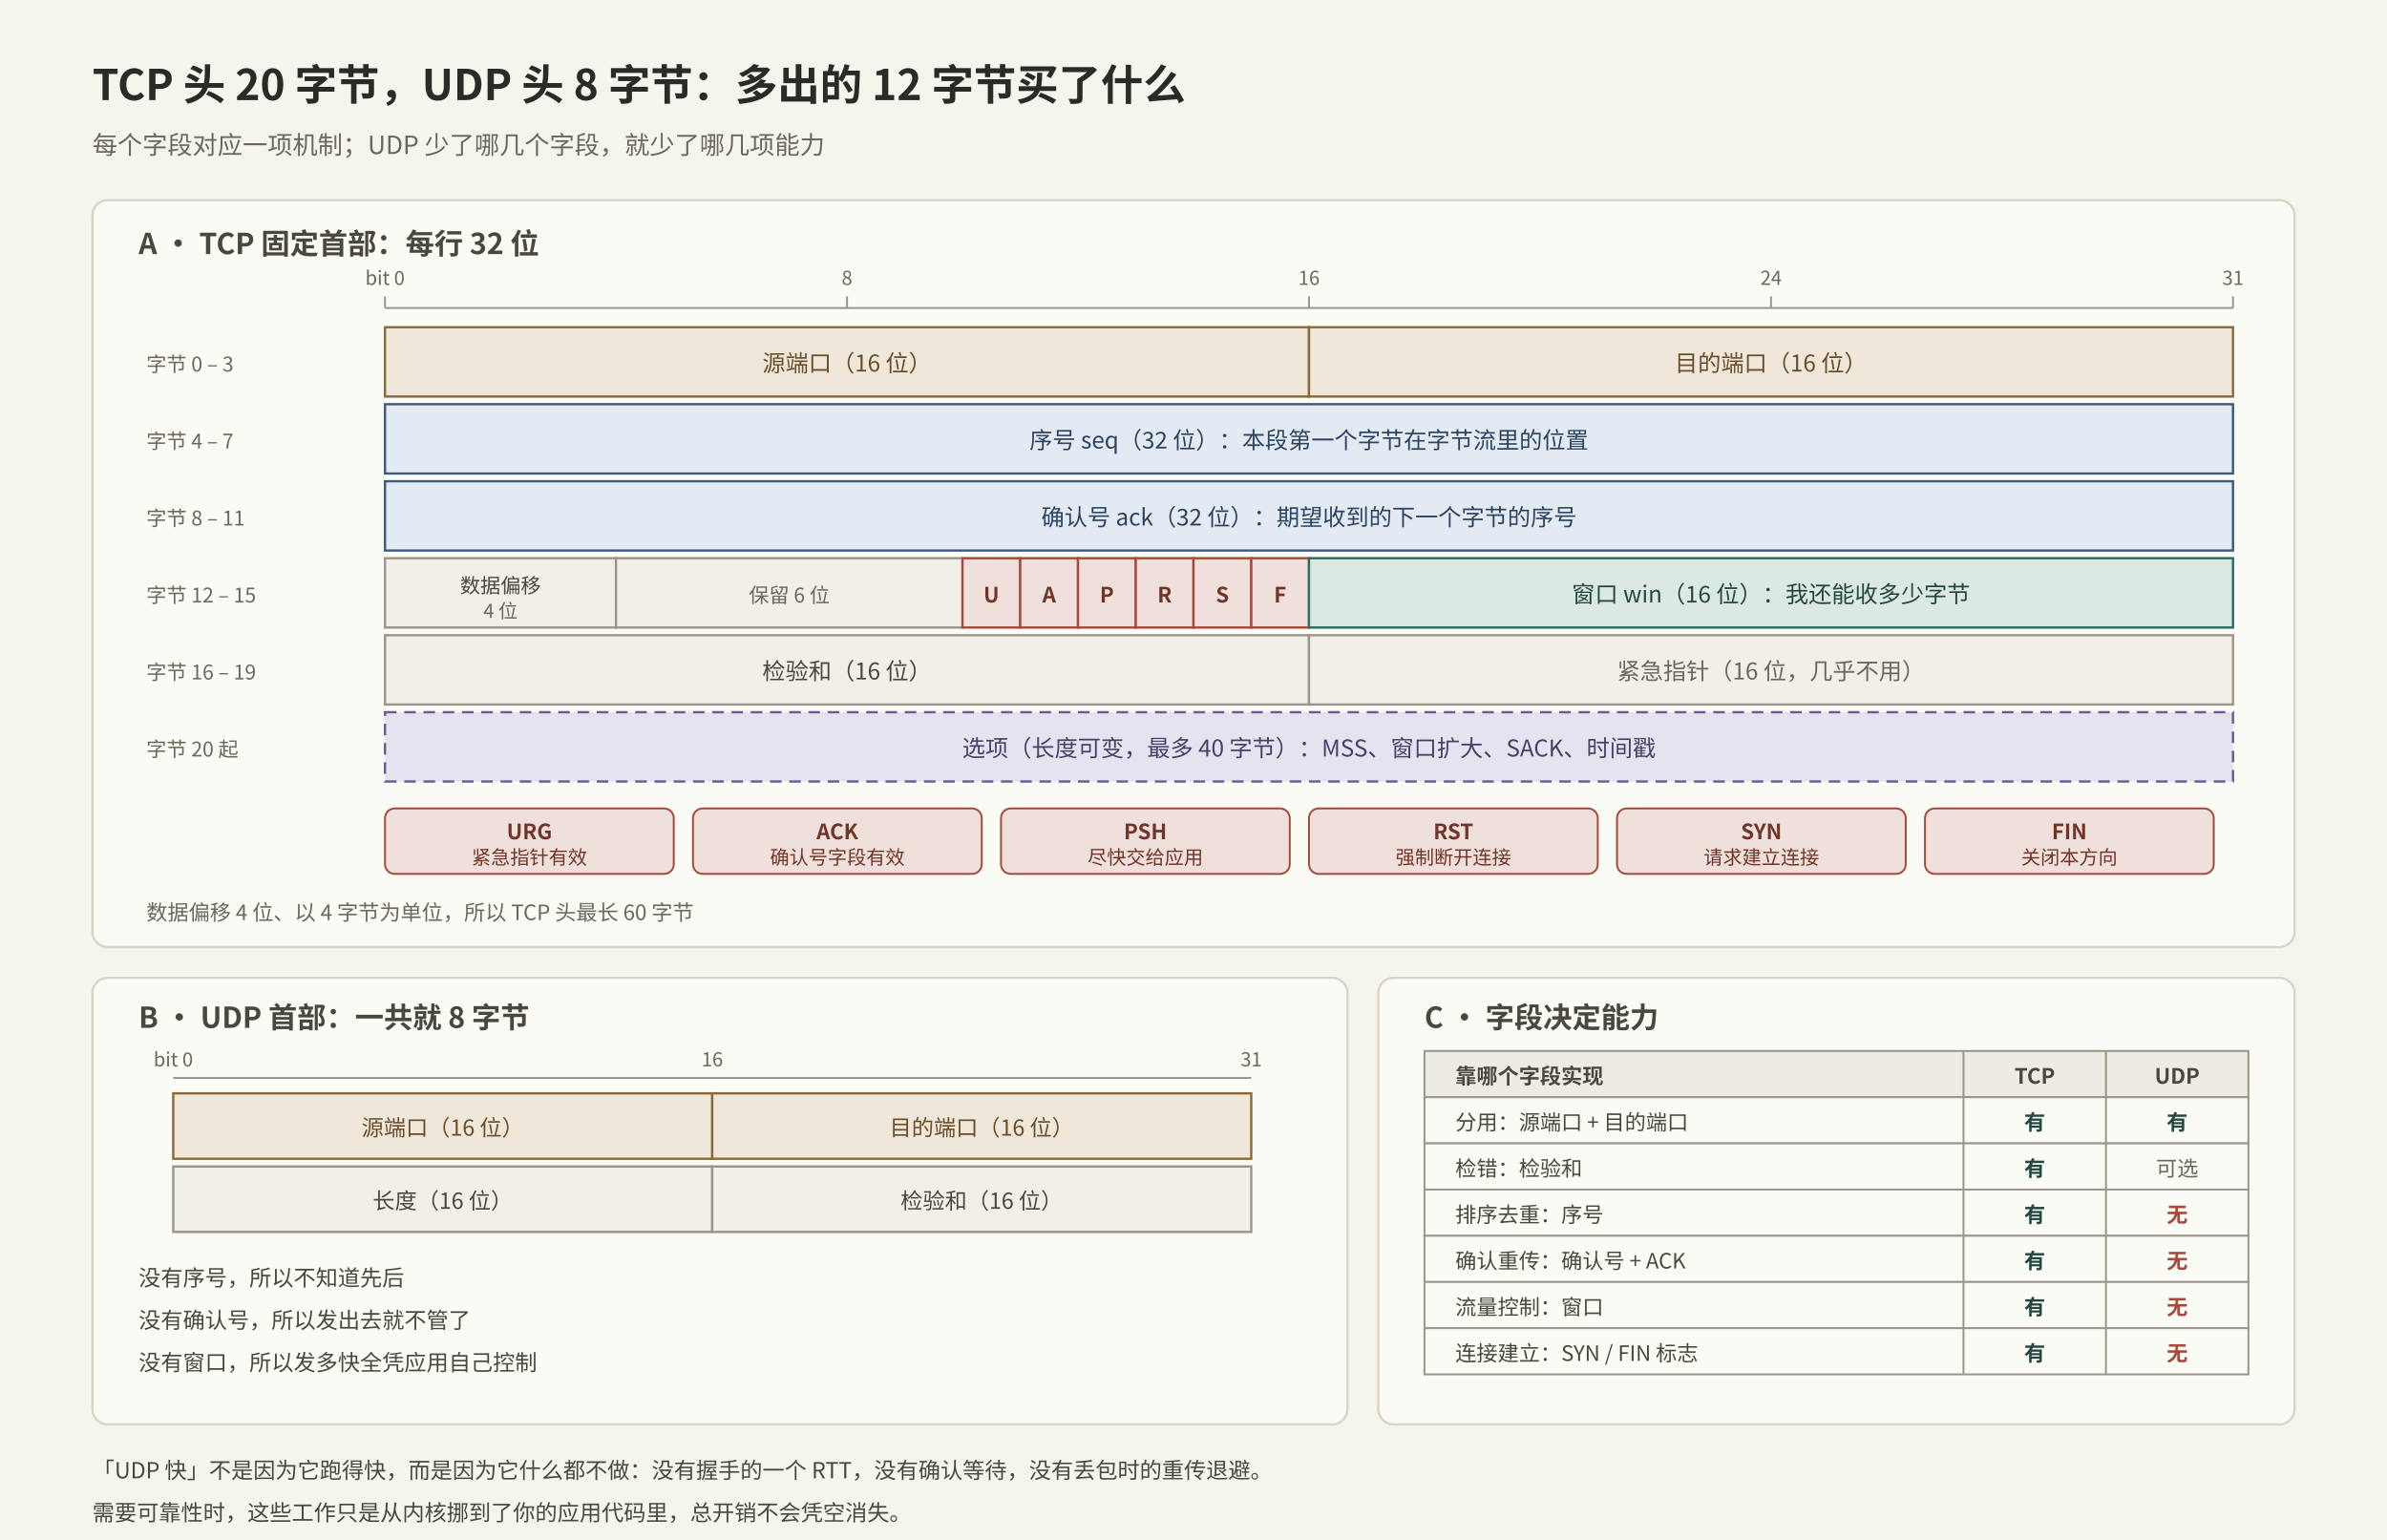
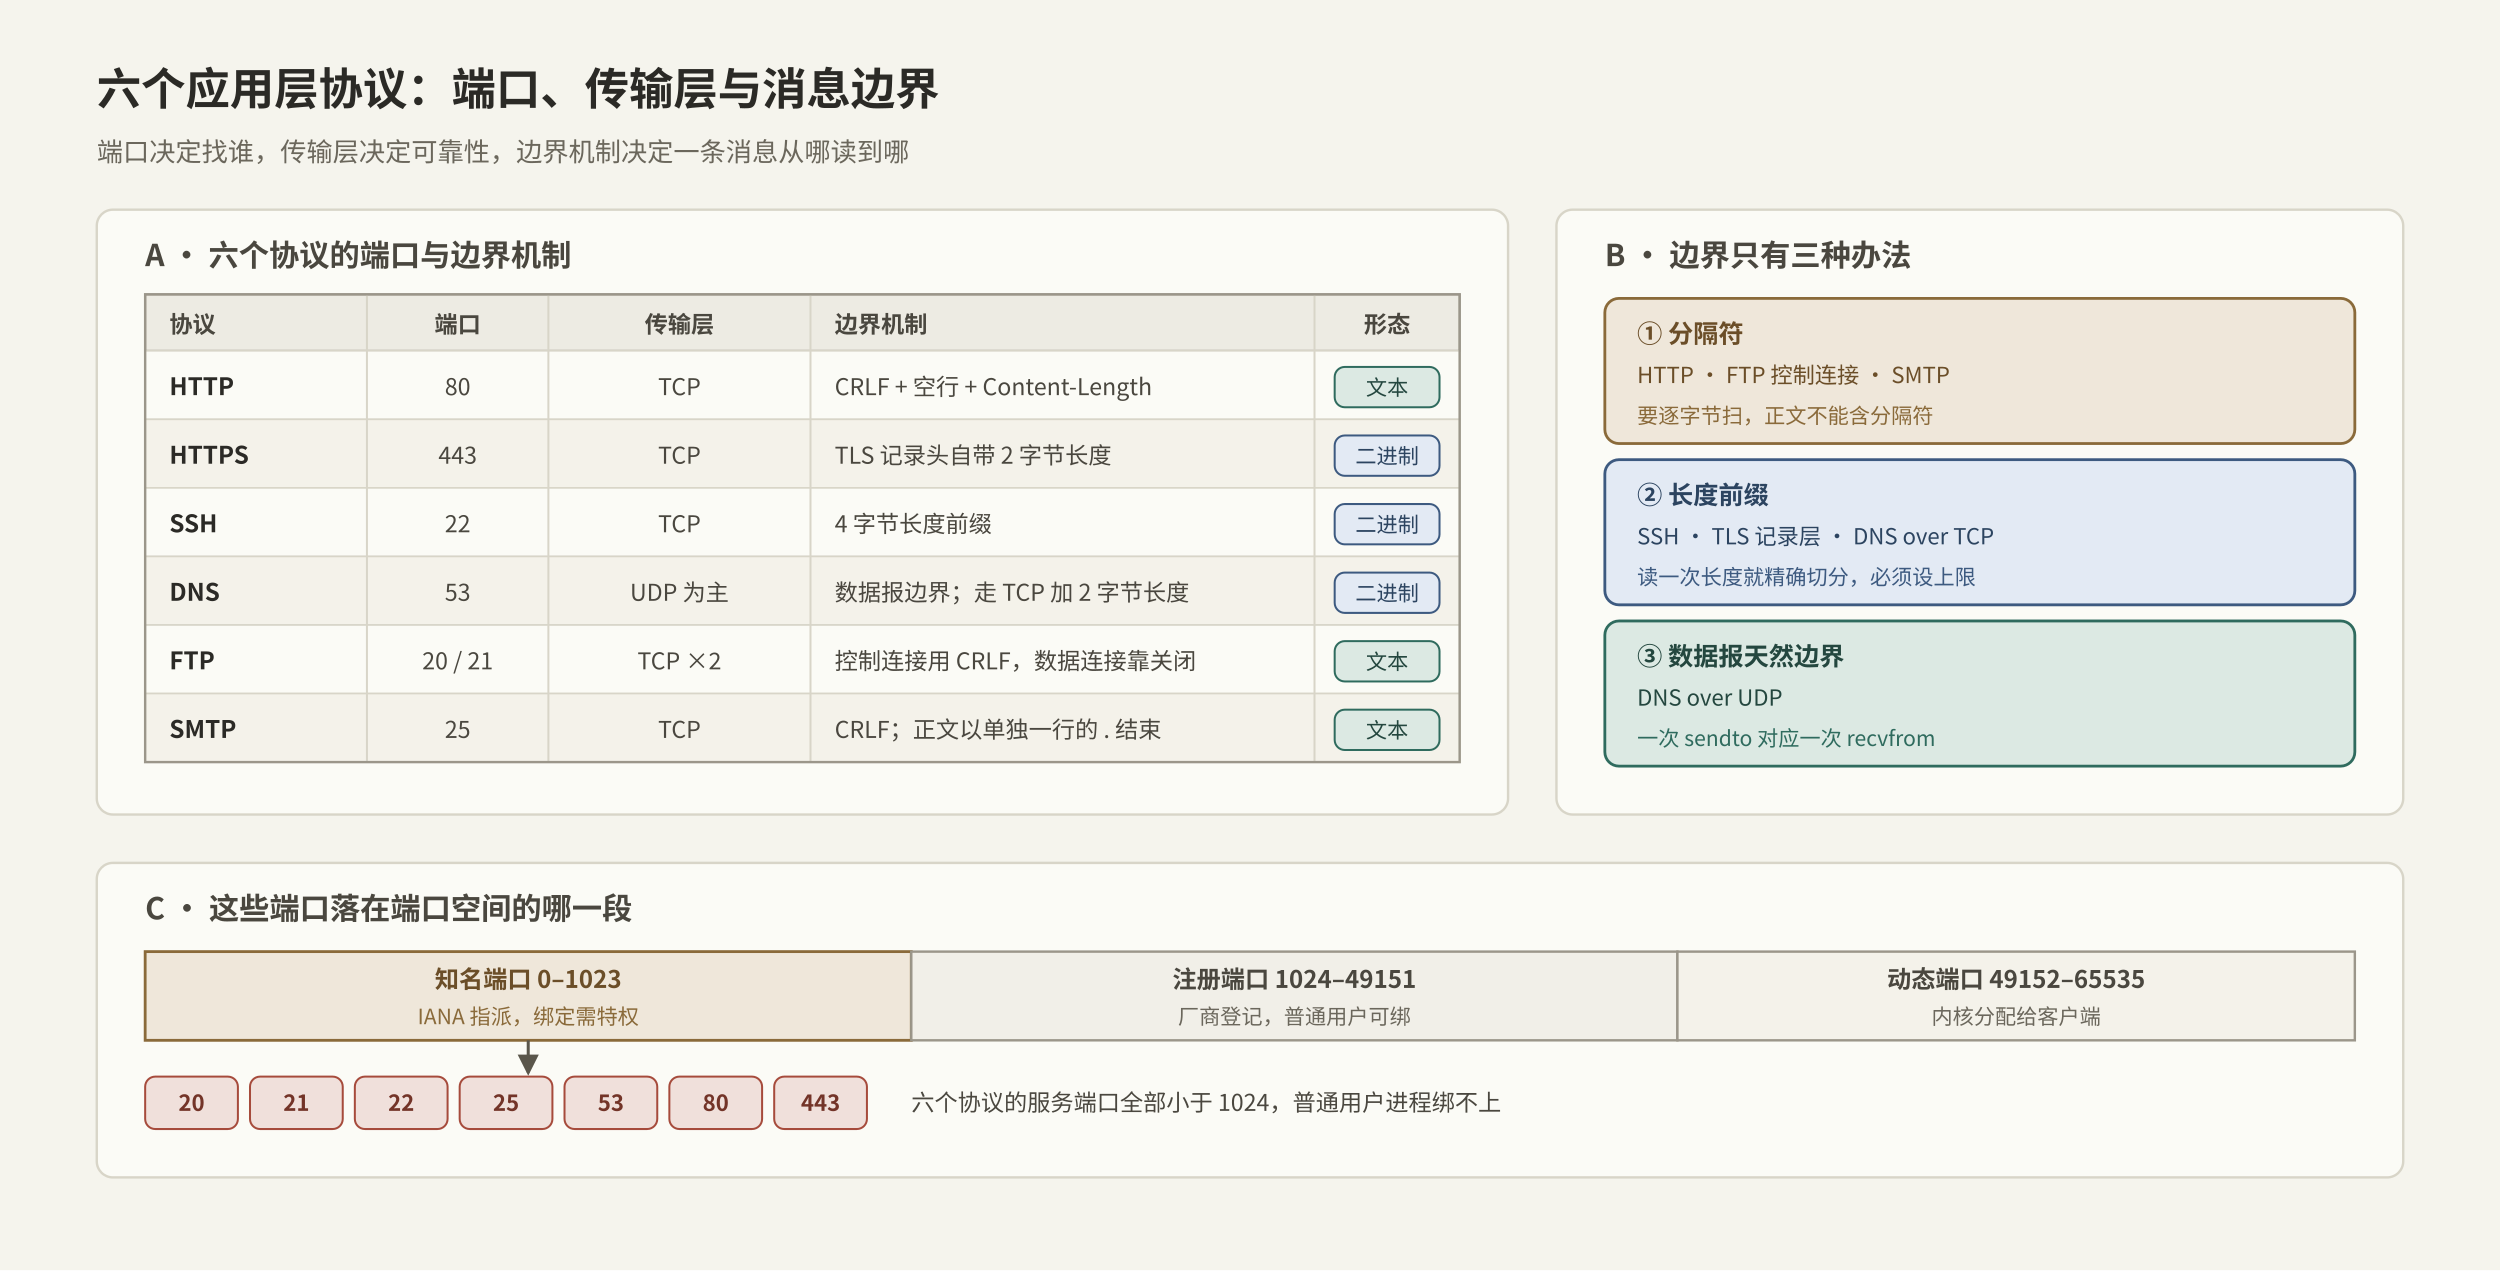
- <svg xmlns="http://www.w3.org/2000/svg" viewBox="0 0 1240 800" font-family="'PingFang SC','Hiragino Sans GB','Microsoft YaHei','Noto Sans CJK SC',sans-serif">
-   <rect x="0" y="0" width="1240" height="800" fill="rgb(245, 244, 237)" />
-   <text x="48" y="52" font-size="22" font-weight="700" fill="#2B2A26">TCP 头 20 字节，UDP 头 8 字节：多出的 12 字节买了什么</text>
-   <text x="48" y="80" font-size="13" fill="#6B675C">每个字段对应一项机制；UDP 少了哪几个字段，就少了哪几项能力</text>
-   <rect x="48" y="104" width="1144" height="388" rx="8" fill="#FBFBF6" stroke="#D8D5C8" stroke-width="1.2" />
-   <text x="72" y="132" font-size="15" font-weight="700" fill="#4A473F">A · TCP 固定首部：每行 32 位</text>
-   <line x1="200" y1="160" x2="1160" y2="160" stroke="#9B968A" stroke-width="1" />
-   <line x1="200" y1="154" x2="200" y2="160" stroke="#9B968A" stroke-width="1" />
-   <line x1="440" y1="154" x2="440" y2="160" stroke="#9B968A" stroke-width="1" />
-   <line x1="680" y1="154" x2="680" y2="160" stroke="#9B968A" stroke-width="1" />
-   <line x1="920" y1="154" x2="920" y2="160" stroke="#9B968A" stroke-width="1" />
-   <line x1="1160" y1="154" x2="1160" y2="160" stroke="#9B968A" stroke-width="1" />
-   <text x="200" y="148" font-size="10" fill="#6B675C" text-anchor="middle">bit 0</text>
-   <text x="440" y="148" font-size="10" fill="#6B675C" text-anchor="middle">8</text>
-   <text x="680" y="148" font-size="10" fill="#6B675C" text-anchor="middle">16</text>
-   <text x="920" y="148" font-size="10" fill="#6B675C" text-anchor="middle">24</text>
-   <text x="1160" y="148" font-size="10" fill="#6B675C" text-anchor="middle">31</text>
-   <text x="76" y="193" font-size="10.5" fill="#6B675C">字节 0 – 3</text>
-   <rect x="200" y="170" width="480" height="36" fill="#EFE7DA" stroke="#8A6A3A" stroke-width="1.2" />
-   <text x="440" y="193" font-size="12" fill="#6B4E28" text-anchor="middle">源端口（16 位）</text>
-   <rect x="680" y="170" width="480" height="36" fill="#EFE7DA" stroke="#8A6A3A" stroke-width="1.2" />
-   <text x="920" y="193" font-size="12" fill="#6B4E28" text-anchor="middle">目的端口（16 位）</text>
-   <text x="76" y="233" font-size="10.5" fill="#6B675C">字节 4 – 7</text>
-   <rect x="200" y="210" width="960" height="36" fill="#E3EAF4" stroke="#3D5A80" stroke-width="1.2" />
-   <text x="680" y="233" font-size="12" fill="#2C4460" text-anchor="middle">序号 seq（32 位）：本段第一个字节在字节流里的位置</text>
-   <text x="76" y="273" font-size="10.5" fill="#6B675C">字节 8 – 11</text>
-   <rect x="200" y="250" width="960" height="36" fill="#E3EAF4" stroke="#3D5A80" stroke-width="1.2" />
-   <text x="680" y="273" font-size="12" fill="#2C4460" text-anchor="middle">确认号 ack（32 位）：期望收到的下一个字节的序号</text>
-   <text x="76" y="313" font-size="10.5" fill="#6B675C">字节 12 – 15</text>
-   <rect x="200" y="290" width="120" height="36" fill="#F1EFE8" stroke="#9B968A" stroke-width="1.2" />
-   <text x="260" y="308" font-size="10.5" fill="#4A473F" text-anchor="middle">数据偏移</text>
-   <text x="260" y="321" font-size="10" fill="#6B675C" text-anchor="middle">4 位</text>
-   <rect x="320" y="290" width="180" height="36" fill="#F1EFE8" stroke="#9B968A" stroke-width="1.2" />
-   <text x="410" y="313" font-size="10.5" fill="#6B675C" text-anchor="middle">保留 6 位</text>
-   <rect x="500" y="290" width="30" height="36" fill="#F0E0DB" stroke="#A64B3C" stroke-width="1.2" />
-   <text x="515" y="313" font-size="11" font-weight="700" fill="#733428" text-anchor="middle">U</text>
-   <rect x="530" y="290" width="30" height="36" fill="#F0E0DB" stroke="#A64B3C" stroke-width="1.2" />
-   <text x="545" y="313" font-size="11" font-weight="700" fill="#733428" text-anchor="middle">A</text>
-   <rect x="560" y="290" width="30" height="36" fill="#F0E0DB" stroke="#A64B3C" stroke-width="1.2" />
-   <text x="575" y="313" font-size="11" font-weight="700" fill="#733428" text-anchor="middle">P</text>
-   <rect x="590" y="290" width="30" height="36" fill="#F0E0DB" stroke="#A64B3C" stroke-width="1.2" />
-   <text x="605" y="313" font-size="11" font-weight="700" fill="#733428" text-anchor="middle">R</text>
-   <rect x="620" y="290" width="30" height="36" fill="#F0E0DB" stroke="#A64B3C" stroke-width="1.2" />
-   <text x="635" y="313" font-size="11" font-weight="700" fill="#733428" text-anchor="middle">S</text>
-   <rect x="650" y="290" width="30" height="36" fill="#F0E0DB" stroke="#A64B3C" stroke-width="1.2" />
-   <text x="665" y="313" font-size="11" font-weight="700" fill="#733428" text-anchor="middle">F</text>
-   <rect x="680" y="290" width="480" height="36" fill="#DCE9E3" stroke="#2F6B5E" stroke-width="1.2" />
-   <text x="920" y="313" font-size="12" fill="#24473F" text-anchor="middle">窗口 win（16 位）：我还能收多少字节</text>
-   <text x="76" y="353" font-size="10.5" fill="#6B675C">字节 16 – 19</text>
-   <rect x="200" y="330" width="480" height="36" fill="#F1EFE8" stroke="#9B968A" stroke-width="1.2" />
-   <text x="440" y="353" font-size="12" fill="#4A473F" text-anchor="middle">检验和（16 位）</text>
-   <rect x="680" y="330" width="480" height="36" fill="#F1EFE8" stroke="#9B968A" stroke-width="1.2" />
-   <text x="920" y="353" font-size="12" fill="#6B675C" text-anchor="middle">紧急指针（16 位，几乎不用）</text>
-   <text x="76" y="393" font-size="10.5" fill="#6B675C">字节 20 起</text>
-   <rect x="200" y="370" width="960" height="36" fill="#E7E2EF" stroke="#6B5B95" stroke-width="1.2" stroke-dasharray="6 4" />
-   <text x="680" y="393" font-size="12" fill="#4A3F68" text-anchor="middle">选项（长度可变，最多 40 字节）：MSS、窗口扩大、SACK、时间戳</text>
-   <rect x="200" y="420" width="150" height="34" rx="5" fill="#F0E0DB" stroke="#A64B3C" stroke-width="1" />
-   <text x="275" y="436" font-size="11" font-weight="700" fill="#733428" text-anchor="middle">URG</text>
-   <text x="275" y="449" font-size="10" fill="#733428" text-anchor="middle">紧急指针有效</text>
-   <rect x="360" y="420" width="150" height="34" rx="5" fill="#F0E0DB" stroke="#A64B3C" stroke-width="1" />
-   <text x="435" y="436" font-size="11" font-weight="700" fill="#733428" text-anchor="middle">ACK</text>
-   <text x="435" y="449" font-size="10" fill="#733428" text-anchor="middle">确认号字段有效</text>
-   <rect x="520" y="420" width="150" height="34" rx="5" fill="#F0E0DB" stroke="#A64B3C" stroke-width="1" />
-   <text x="595" y="436" font-size="11" font-weight="700" fill="#733428" text-anchor="middle">PSH</text>
-   <text x="595" y="449" font-size="10" fill="#733428" text-anchor="middle">尽快交给应用</text>
-   <rect x="680" y="420" width="150" height="34" rx="5" fill="#F0E0DB" stroke="#A64B3C" stroke-width="1" />
-   <text x="755" y="436" font-size="11" font-weight="700" fill="#733428" text-anchor="middle">RST</text>
-   <text x="755" y="449" font-size="10" fill="#733428" text-anchor="middle">强制断开连接</text>
-   <rect x="840" y="420" width="150" height="34" rx="5" fill="#F0E0DB" stroke="#A64B3C" stroke-width="1" />
-   <text x="915" y="436" font-size="11" font-weight="700" fill="#733428" text-anchor="middle">SYN</text>
-   <text x="915" y="449" font-size="10" fill="#733428" text-anchor="middle">请求建立连接</text>
-   <rect x="1000" y="420" width="150" height="34" rx="5" fill="#F0E0DB" stroke="#A64B3C" stroke-width="1" />
-   <text x="1075" y="436" font-size="11" font-weight="700" fill="#733428" text-anchor="middle">FIN</text>
-   <text x="1075" y="449" font-size="10" fill="#733428" text-anchor="middle">关闭本方向</text>
-   <text x="76" y="478" font-size="11" fill="#6B675C">数据偏移 4 位、以 4 字节为单位，所以 TCP 头最长 60 字节</text>
-   <rect x="48" y="508" width="652" height="232" rx="8" fill="#FBFBF6" stroke="#D8D5C8" stroke-width="1.2" />
-   <text x="72" y="534" font-size="15" font-weight="700" fill="#4A473F">B · UDP 首部：一共就 8 字节</text>
-   <line x1="90" y1="560" x2="650" y2="560" stroke="#9B968A" stroke-width="1" />
-   <text x="90" y="554" font-size="10" fill="#6B675C" text-anchor="middle">bit 0</text>
-   <text x="370" y="554" font-size="10" fill="#6B675C" text-anchor="middle">16</text>
-   <text x="650" y="554" font-size="10" fill="#6B675C" text-anchor="middle">31</text>
-   <rect x="90" y="568" width="280" height="34" fill="#EFE7DA" stroke="#8A6A3A" stroke-width="1.2" />
-   <text x="230" y="590" font-size="11.5" fill="#6B4E28" text-anchor="middle">源端口（16 位）</text>
-   <rect x="370" y="568" width="280" height="34" fill="#EFE7DA" stroke="#8A6A3A" stroke-width="1.2" />
-   <text x="510" y="590" font-size="11.5" fill="#6B4E28" text-anchor="middle">目的端口（16 位）</text>
-   <rect x="90" y="606" width="280" height="34" fill="#F1EFE8" stroke="#9B968A" stroke-width="1.2" />
-   <text x="230" y="628" font-size="11.5" fill="#4A473F" text-anchor="middle">长度（16 位）</text>
-   <rect x="370" y="606" width="280" height="34" fill="#F1EFE8" stroke="#9B968A" stroke-width="1.2" />
-   <text x="510" y="628" font-size="11.5" fill="#4A473F" text-anchor="middle">检验和（16 位）</text>
-   <text x="72" y="668" font-size="11.5" fill="#4A473F">没有序号，所以不知道先后</text>
-   <text x="72" y="690" font-size="11.5" fill="#4A473F">没有确认号，所以发出去就不管了</text>
-   <text x="72" y="712" font-size="11.5" fill="#4A473F">没有窗口，所以发多快全凭应用自己控制</text>
-   <rect x="716" y="508" width="476" height="232" rx="8" fill="#FBFBF6" stroke="#D8D5C8" stroke-width="1.2" />
-   <text x="740" y="534" font-size="15" font-weight="700" fill="#4A473F">C · 字段决定能力</text>
-   <rect x="740" y="546" width="428" height="24" fill="#EDEBE3" stroke="#9B968A" stroke-width="1" />
-   <rect x="740" y="570" width="428" height="24" fill="#FBFBF6" stroke="#9B968A" stroke-width="1" />
-   <rect x="740" y="594" width="428" height="24" fill="#FBFBF6" stroke="#9B968A" stroke-width="1" />
-   <rect x="740" y="618" width="428" height="24" fill="#FBFBF6" stroke="#9B968A" stroke-width="1" />
-   <rect x="740" y="642" width="428" height="24" fill="#FBFBF6" stroke="#9B968A" stroke-width="1" />
-   <rect x="740" y="666" width="428" height="24" fill="#FBFBF6" stroke="#9B968A" stroke-width="1" />
-   <rect x="740" y="690" width="428" height="24" fill="#FBFBF6" stroke="#9B968A" stroke-width="1" />
-   <line x1="1020" y1="546" x2="1020" y2="714" stroke="#9B968A" stroke-width="1" />
-   <line x1="1094" y1="546" x2="1094" y2="714" stroke="#9B968A" stroke-width="1" />
-   <text x="756" y="563" font-size="11" font-weight="700" fill="#4A473F">靠哪个字段实现</text>
-   <text x="1057" y="563" font-size="11" font-weight="700" fill="#4A473F" text-anchor="middle">TCP</text>
-   <text x="1131" y="563" font-size="11" font-weight="700" fill="#4A473F" text-anchor="middle">UDP</text>
-   <text x="756" y="587" font-size="11" fill="#4A473F">分用：源端口 + 目的端口</text>
-   <text x="1057" y="587" font-size="11" font-weight="700" fill="#24473F" text-anchor="middle">有</text>
-   <text x="1131" y="587" font-size="11" font-weight="700" fill="#24473F" text-anchor="middle">有</text>
-   <text x="756" y="611" font-size="11" fill="#4A473F">检错：检验和</text>
-   <text x="1057" y="611" font-size="11" font-weight="700" fill="#24473F" text-anchor="middle">有</text>
-   <text x="1131" y="611" font-size="11" fill="#6B675C" text-anchor="middle">可选</text>
-   <text x="756" y="635" font-size="11" fill="#4A473F">排序去重：序号</text>
-   <text x="1057" y="635" font-size="11" font-weight="700" fill="#24473F" text-anchor="middle">有</text>
-   <text x="1131" y="635" font-size="11" font-weight="700" fill="#A64B3C" text-anchor="middle">无</text>
-   <text x="756" y="659" font-size="11" fill="#4A473F">确认重传：确认号 + ACK</text>
-   <text x="1057" y="659" font-size="11" font-weight="700" fill="#24473F" text-anchor="middle">有</text>
-   <text x="1131" y="659" font-size="11" font-weight="700" fill="#A64B3C" text-anchor="middle">无</text>
-   <text x="756" y="683" font-size="11" fill="#4A473F">流量控制：窗口</text>
-   <text x="1057" y="683" font-size="11" font-weight="700" fill="#24473F" text-anchor="middle">有</text>
-   <text x="1131" y="683" font-size="11" font-weight="700" fill="#A64B3C" text-anchor="middle">无</text>
-   <text x="756" y="707" font-size="11" fill="#4A473F">连接建立：SYN / FIN 标志</text>
-   <text x="1057" y="707" font-size="11" font-weight="700" fill="#24473F" text-anchor="middle">有</text>
-   <text x="1131" y="707" font-size="11" font-weight="700" fill="#A64B3C" text-anchor="middle">无</text>
-   <text x="48" y="768" font-size="11.5" fill="#4A473F">「UDP 快」不是因为它跑得快，而是因为它什么都不做：没有握手的一个 RTT，没有确认等待，没有丢包时的重传退避。</text>
-   <text x="48" y="790" font-size="11.5" fill="#4A473F">需要可靠性时，这些工作只是从内核挪到了你的应用代码里，总开销不会凭空消失。</text>
+ <svg xmlns="http://www.w3.org/2000/svg" viewBox="0 0 1240 630" font-family="'PingFang SC','Hiragino Sans GB','Microsoft YaHei','Noto Sans CJK SC',sans-serif">
+   <defs>
+     <marker id="arr" viewBox="0 0 10 10" refX="8.5" refY="5" markerWidth="7" markerHeight="7" orient="auto-start-reverse">
+       <path d="M0,0 L10,5 L0,10 z" fill="#5A564B" />
+     </marker>
+   </defs>
+   <rect x="0" y="0" width="1240" height="630" fill="rgb(245, 244, 237)" />
+   <text x="48" y="52" font-size="22" font-weight="700" fill="#2B2A26">六个应用层协议：端口、传输层与消息边界</text>
+   <text x="48" y="80" font-size="13" fill="#6B675C">端口决定找谁，传输层决定可靠性，边界机制决定一条消息从哪读到哪</text>
+   <rect x="48" y="104" width="700" height="300" rx="8" fill="#FBFBF6" stroke="#D8D5C8" stroke-width="1.2" />
+   <text x="72" y="132" font-size="15" font-weight="700" fill="#4A473F">A · 六个协议的端口与边界机制</text>
+   <rect x="72" y="146" width="652" height="28" fill="#EDEBE3" stroke="#9B968A" stroke-width="1" />
+   <text x="84" y="165" font-size="11.5" font-weight="700" fill="#4A473F">协议</text>
+   <text x="227" y="165" font-size="11.5" font-weight="700" fill="#4A473F" text-anchor="middle">端口</text>
+   <text x="337" y="165" font-size="11.5" font-weight="700" fill="#4A473F" text-anchor="middle">传输层</text>
+   <text x="414" y="165" font-size="11.5" font-weight="700" fill="#4A473F">边界机制</text>
+   <text x="688" y="165" font-size="11.5" font-weight="700" fill="#4A473F" text-anchor="middle">形态</text>
+   <rect x="72" y="174" width="652" height="34" fill="#FBFBF6" stroke="#D8D5C8" stroke-width="0.8" />
+   <rect x="72" y="208" width="652" height="34" fill="#F4F2EA" stroke="#D8D5C8" stroke-width="0.8" />
+   <rect x="72" y="242" width="652" height="34" fill="#FBFBF6" stroke="#D8D5C8" stroke-width="0.8" />
+   <rect x="72" y="276" width="652" height="34" fill="#F4F2EA" stroke="#D8D5C8" stroke-width="0.8" />
+   <rect x="72" y="310" width="652" height="34" fill="#FBFBF6" stroke="#D8D5C8" stroke-width="0.8" />
+   <rect x="72" y="344" width="652" height="34" fill="#F4F2EA" stroke="#D8D5C8" stroke-width="0.8" />
+   <line x1="182" y1="146" x2="182" y2="378" stroke="#D8D5C8" stroke-width="1" />
+   <line x1="272" y1="146" x2="272" y2="378" stroke="#D8D5C8" stroke-width="1" />
+   <line x1="402" y1="146" x2="402" y2="378" stroke="#D8D5C8" stroke-width="1" />
+   <line x1="652" y1="146" x2="652" y2="378" stroke="#D8D5C8" stroke-width="1" />
+   <rect x="72" y="146" width="652" height="232" fill="none" stroke="#9B968A" stroke-width="1.2" />
+   <text x="84" y="196" font-size="12" font-weight="700" fill="#2B2A26">HTTP</text>
+   <text x="227" y="196" font-size="11.5" fill="#4A473F" text-anchor="middle">80</text>
+   <text x="337" y="196" font-size="11.5" fill="#4A473F" text-anchor="middle">TCP</text>
+   <text x="414" y="196" font-size="11.5" fill="#4A473F">CRLF + 空行 + Content-Length</text>
+   <rect x="662" y="182" width="52" height="20" rx="5" fill="#DCE9E3" stroke="#2F6B5E" stroke-width="1" />
+   <text x="688" y="196" font-size="10.5" fill="#24473F" text-anchor="middle">文本</text>
+   <text x="84" y="230" font-size="12" font-weight="700" fill="#2B2A26">HTTPS</text>
+   <text x="227" y="230" font-size="11.5" fill="#4A473F" text-anchor="middle">443</text>
+   <text x="337" y="230" font-size="11.5" fill="#4A473F" text-anchor="middle">TCP</text>
+   <text x="414" y="230" font-size="11.5" fill="#4A473F">TLS 记录头自带 2 字节长度</text>
+   <rect x="662" y="216" width="52" height="20" rx="5" fill="#E3EAF4" stroke="#3D5A80" stroke-width="1" />
+   <text x="688" y="230" font-size="10.5" fill="#2C4460" text-anchor="middle">二进制</text>
+   <text x="84" y="264" font-size="12" font-weight="700" fill="#2B2A26">SSH</text>
+   <text x="227" y="264" font-size="11.5" fill="#4A473F" text-anchor="middle">22</text>
+   <text x="337" y="264" font-size="11.5" fill="#4A473F" text-anchor="middle">TCP</text>
+   <text x="414" y="264" font-size="11.5" fill="#4A473F">4 字节长度前缀</text>
+   <rect x="662" y="250" width="52" height="20" rx="5" fill="#E3EAF4" stroke="#3D5A80" stroke-width="1" />
+   <text x="688" y="264" font-size="10.5" fill="#2C4460" text-anchor="middle">二进制</text>
+   <text x="84" y="298" font-size="12" font-weight="700" fill="#2B2A26">DNS</text>
+   <text x="227" y="298" font-size="11.5" fill="#4A473F" text-anchor="middle">53</text>
+   <text x="337" y="298" font-size="11.5" fill="#4A473F" text-anchor="middle">UDP 为主</text>
+   <text x="414" y="298" font-size="11.5" fill="#4A473F">数据报边界；走 TCP 加 2 字节长度</text>
+   <rect x="662" y="284" width="52" height="20" rx="5" fill="#E3EAF4" stroke="#3D5A80" stroke-width="1" />
+   <text x="688" y="298" font-size="10.5" fill="#2C4460" text-anchor="middle">二进制</text>
+   <text x="84" y="332" font-size="12" font-weight="700" fill="#2B2A26">FTP</text>
+   <text x="227" y="332" font-size="11.5" fill="#4A473F" text-anchor="middle">20 / 21</text>
+   <text x="337" y="332" font-size="11.5" fill="#4A473F" text-anchor="middle">TCP ×2</text>
+   <text x="414" y="332" font-size="11.5" fill="#4A473F">控制连接用 CRLF，数据连接靠关闭</text>
+   <rect x="662" y="318" width="52" height="20" rx="5" fill="#DCE9E3" stroke="#2F6B5E" stroke-width="1" />
+   <text x="688" y="332" font-size="10.5" fill="#24473F" text-anchor="middle">文本</text>
+   <text x="84" y="366" font-size="12" font-weight="700" fill="#2B2A26">SMTP</text>
+   <text x="227" y="366" font-size="11.5" fill="#4A473F" text-anchor="middle">25</text>
+   <text x="337" y="366" font-size="11.5" fill="#4A473F" text-anchor="middle">TCP</text>
+   <text x="414" y="366" font-size="11.5" fill="#4A473F">CRLF；正文以单独一行的 . 结束</text>
+   <rect x="662" y="352" width="52" height="20" rx="5" fill="#DCE9E3" stroke="#2F6B5E" stroke-width="1" />
+   <text x="688" y="366" font-size="10.5" fill="#24473F" text-anchor="middle">文本</text>
+   <rect x="772" y="104" width="420" height="300" rx="8" fill="#FBFBF6" stroke="#D8D5C8" stroke-width="1.2" />
+   <text x="796" y="132" font-size="15" font-weight="700" fill="#4A473F">B · 边界只有三种办法</text>
+   <rect x="796" y="148" width="372" height="72" rx="7" fill="#EFE7DA" stroke="#8A6A3A" stroke-width="1.4" />
+   <text x="812" y="170" font-size="12.5" font-weight="700" fill="#6B4E28">① 分隔符</text>
+   <text x="812" y="190" font-size="11" fill="#6B4E28">HTTP · FTP 控制连接 · SMTP</text>
+   <text x="812" y="210" font-size="10.5" fill="#8A6A3A">要逐字节扫，正文不能含分隔符</text>
+   <rect x="796" y="228" width="372" height="72" rx="7" fill="#E3EAF4" stroke="#3D5A80" stroke-width="1.4" />
+   <text x="812" y="250" font-size="12.5" font-weight="700" fill="#2C4460">② 长度前缀</text>
+   <text x="812" y="270" font-size="11" fill="#2C4460">SSH · TLS 记录层 · DNS over TCP</text>
+   <text x="812" y="290" font-size="10.5" fill="#3D5A80">读一次长度就精确切分，必须设上限</text>
+   <rect x="796" y="308" width="372" height="72" rx="7" fill="#DCE9E3" stroke="#2F6B5E" stroke-width="1.4" />
+   <text x="812" y="330" font-size="12.5" font-weight="700" fill="#24473F">③ 数据报天然边界</text>
+   <text x="812" y="350" font-size="11" fill="#24473F">DNS over UDP</text>
+   <text x="812" y="370" font-size="10.5" fill="#2F6B5E">一次 sendto 对应一次 recvfrom</text>
+   <rect x="48" y="428" width="1144" height="156" rx="8" fill="#FBFBF6" stroke="#D8D5C8" stroke-width="1.2" />
+   <text x="72" y="456" font-size="15" font-weight="700" fill="#4A473F">C · 这些端口落在端口空间的哪一段</text>
+   <rect x="72" y="472" width="380" height="44" fill="#EFE7DA" stroke="#8A6A3A" stroke-width="1.4" />
+   <text x="262" y="490" font-size="12" font-weight="700" fill="#6B4E28" text-anchor="middle">知名端口 0–1023</text>
+   <text x="262" y="508" font-size="10.5" fill="#8A6A3A" text-anchor="middle">IANA 指派，绑定需特权</text>
+   <rect x="452" y="472" width="380" height="44" fill="#F1EFE8" stroke="#9B968A" stroke-width="1.2" />
+   <text x="642" y="490" font-size="12" font-weight="700" fill="#4A473F" text-anchor="middle">注册端口 1024–49151</text>
+   <text x="642" y="508" font-size="10.5" fill="#6B675C" text-anchor="middle">厂商登记，普通用户可绑</text>
+   <rect x="832" y="472" width="336" height="44" fill="#F4F2EA" stroke="#9B968A" stroke-width="1.2" />
+   <text x="1000" y="490" font-size="12" font-weight="700" fill="#4A473F" text-anchor="middle">动态端口 49152–65535</text>
+   <text x="1000" y="508" font-size="10.5" fill="#6B675C" text-anchor="middle">内核分配给客户端</text>
+   <rect x="72" y="534" width="46" height="26" rx="5" fill="#F0E0DB" stroke="#A64B3C" stroke-width="1" />
+   <text x="95" y="551" font-size="11" font-weight="700" fill="#733428" text-anchor="middle">20</text>
+   <rect x="124" y="534" width="46" height="26" rx="5" fill="#F0E0DB" stroke="#A64B3C" stroke-width="1" />
+   <text x="147" y="551" font-size="11" font-weight="700" fill="#733428" text-anchor="middle">21</text>
+   <rect x="176" y="534" width="46" height="26" rx="5" fill="#F0E0DB" stroke="#A64B3C" stroke-width="1" />
+   <text x="199" y="551" font-size="11" font-weight="700" fill="#733428" text-anchor="middle">22</text>
+   <rect x="228" y="534" width="46" height="26" rx="5" fill="#F0E0DB" stroke="#A64B3C" stroke-width="1" />
+   <text x="251" y="551" font-size="11" font-weight="700" fill="#733428" text-anchor="middle">25</text>
+   <rect x="280" y="534" width="46" height="26" rx="5" fill="#F0E0DB" stroke="#A64B3C" stroke-width="1" />
+   <text x="303" y="551" font-size="11" font-weight="700" fill="#733428" text-anchor="middle">53</text>
+   <rect x="332" y="534" width="46" height="26" rx="5" fill="#F0E0DB" stroke="#A64B3C" stroke-width="1" />
+   <text x="355" y="551" font-size="11" font-weight="700" fill="#733428" text-anchor="middle">80</text>
+   <rect x="384" y="534" width="46" height="26" rx="5" fill="#F0E0DB" stroke="#A64B3C" stroke-width="1" />
+   <text x="407" y="551" font-size="11" font-weight="700" fill="#733428" text-anchor="middle">443</text>
+   <line x1="262" y1="516" x2="262" y2="532" stroke="#5A564B" stroke-width="1.5" marker-end="url(#arr)" />
+   <text x="452" y="551" font-size="11.5" fill="#4A473F">六个协议的服务端口全部小于 1024，普通用户进程绑不上</text>
</svg>
